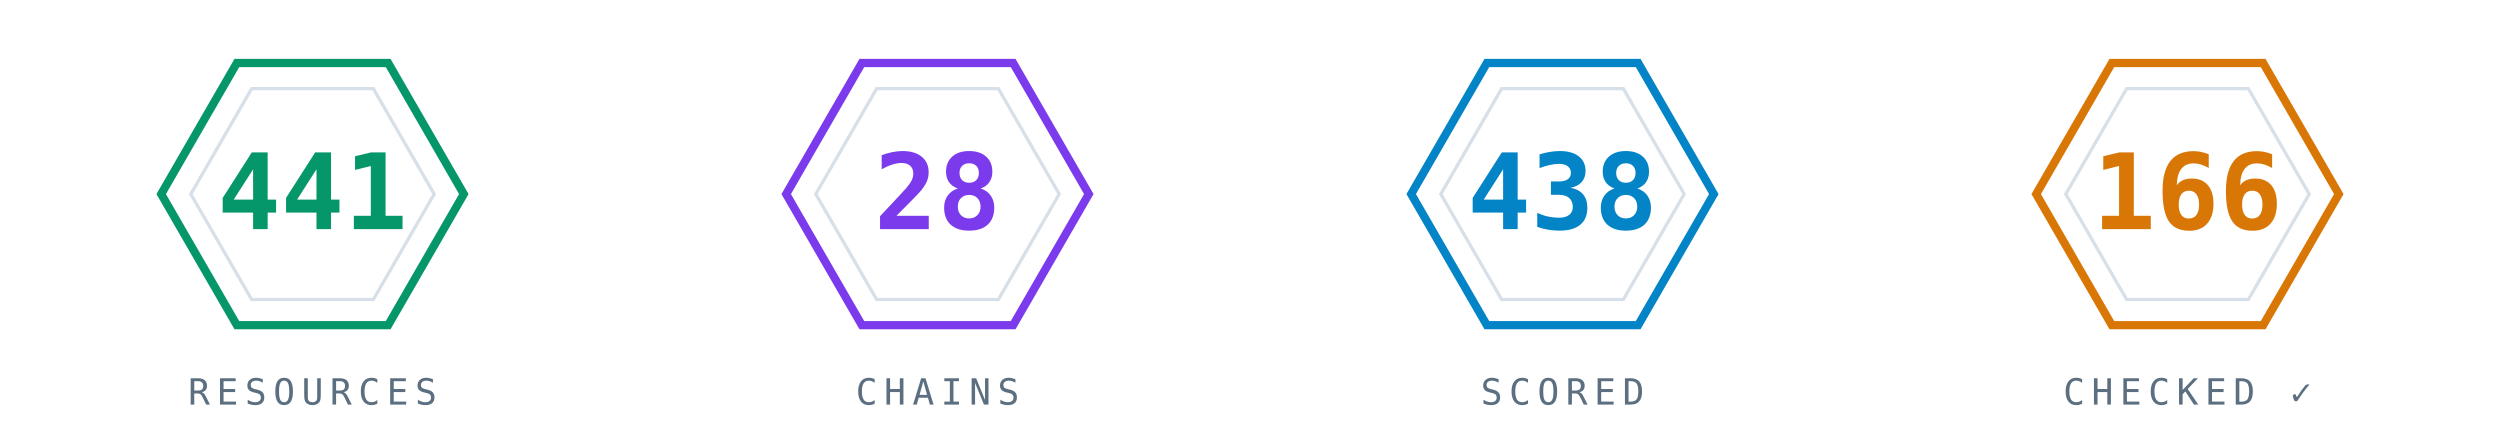
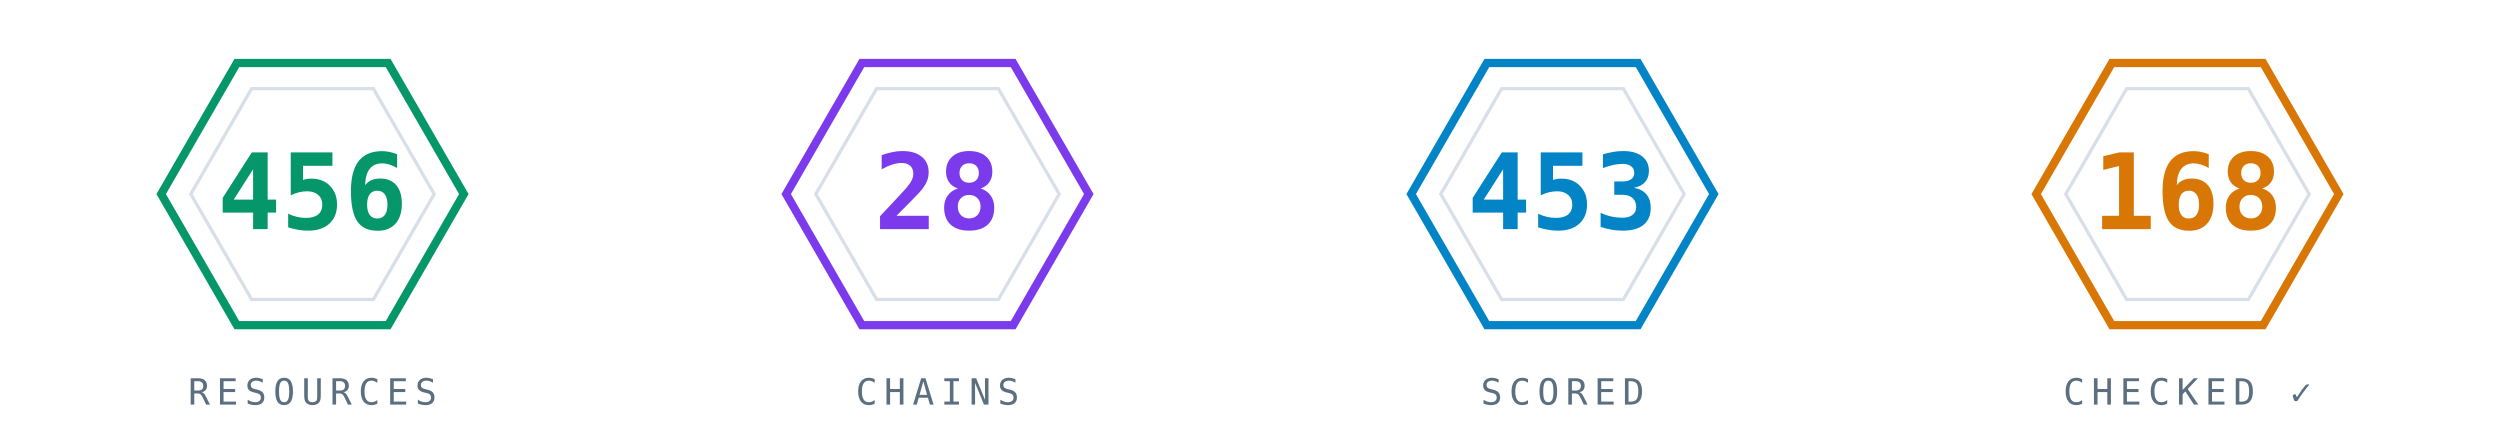
- <svg xmlns="http://www.w3.org/2000/svg" width="1520" height="260" viewBox="0 0 1520 260" role="img" aria-label="441 resources, 28 chains, 438 scored, 166 independently checked">
+ <svg xmlns="http://www.w3.org/2000/svg" width="1520" height="260" viewBox="0 0 1520 260" role="img" aria-label="456 resources, 28 chains, 453 scored, 168 independently checked">
  <g>
    <path d="M98.0 118.0 L144.0 38.3 L236.0 38.3 L282.0 118.0 L236.0 197.7 L144.0 197.7 Z" fill="none" stroke="#059669" stroke-width="5" />
    <path d="M116.0 118.0 L153.0 53.9 L227.0 53.9 L264.0 118.0 L227.0 182.1 L153.0 182.1 Z" fill="none" stroke="#d7e0e8" stroke-width="2" />
-     <text x="190" y="139.333" text-anchor="middle" font-family="ui-monospace, SFMono-Regular, Menlo, monospace" font-size="64" font-weight="700" fill="#059669">441</text>
+     <text x="190" y="139.333" text-anchor="middle" font-family="ui-monospace, SFMono-Regular, Menlo, monospace" font-size="64" font-weight="700" fill="#059669">456</text>
    <text x="190" y="246" text-anchor="middle" font-family="ui-monospace, SFMono-Regular, Menlo, monospace" font-size="22" letter-spacing="4" fill="#5b6f80">RESOURCES</text>
  </g>
  <g>
    <path d="M478.0 118.0 L524.0 38.3 L616.0 38.3 L662.0 118.0 L616.0 197.7 L524.0 197.7 Z" fill="none" stroke="#7c3aed" stroke-width="5" />
    <path d="M496.0 118.0 L533.0 53.9 L607.0 53.9 L644.0 118.0 L607.0 182.1 L533.0 182.1 Z" fill="none" stroke="#d7e0e8" stroke-width="2" />
    <text x="570" y="139.333" text-anchor="middle" font-family="ui-monospace, SFMono-Regular, Menlo, monospace" font-size="64" font-weight="700" fill="#7c3aed">28</text>
    <text x="570" y="246" text-anchor="middle" font-family="ui-monospace, SFMono-Regular, Menlo, monospace" font-size="22" letter-spacing="4" fill="#5b6f80">CHAINS</text>
  </g>
  <g>
    <path d="M858.0 118.0 L904.0 38.3 L996.0 38.3 L1042.0 118.0 L996.0 197.7 L904.0 197.7 Z" fill="none" stroke="#0284c7" stroke-width="5" />
    <path d="M876.0 118.0 L913.0 53.9 L987.0 53.9 L1024.0 118.0 L987.0 182.1 L913.0 182.1 Z" fill="none" stroke="#d7e0e8" stroke-width="2" />
-     <text x="950" y="139.333" text-anchor="middle" font-family="ui-monospace, SFMono-Regular, Menlo, monospace" font-size="64" font-weight="700" fill="#0284c7">438</text>
+     <text x="950" y="139.333" text-anchor="middle" font-family="ui-monospace, SFMono-Regular, Menlo, monospace" font-size="64" font-weight="700" fill="#0284c7">453</text>
    <text x="950" y="246" text-anchor="middle" font-family="ui-monospace, SFMono-Regular, Menlo, monospace" font-size="22" letter-spacing="4" fill="#5b6f80">SCORED</text>
  </g>
  <g>
    <path d="M1238.0 118.0 L1284.0 38.3 L1376.0 38.3 L1422.0 118.0 L1376.0 197.7 L1284.0 197.7 Z" fill="none" stroke="#d97706" stroke-width="5" />
    <path d="M1256.0 118.0 L1293.0 53.9 L1367.0 53.9 L1404.0 118.0 L1367.0 182.1 L1293.0 182.1 Z" fill="none" stroke="#d7e0e8" stroke-width="2" />
-     <text x="1330" y="139.333" text-anchor="middle" font-family="ui-monospace, SFMono-Regular, Menlo, monospace" font-size="64" font-weight="700" fill="#d97706">166</text>
+     <text x="1330" y="139.333" text-anchor="middle" font-family="ui-monospace, SFMono-Regular, Menlo, monospace" font-size="64" font-weight="700" fill="#d97706">168</text>
    <text x="1330" y="246" text-anchor="middle" font-family="ui-monospace, SFMono-Regular, Menlo, monospace" font-size="22" letter-spacing="4" fill="#5b6f80">CHECKED ✓</text>
  </g>
</svg>
